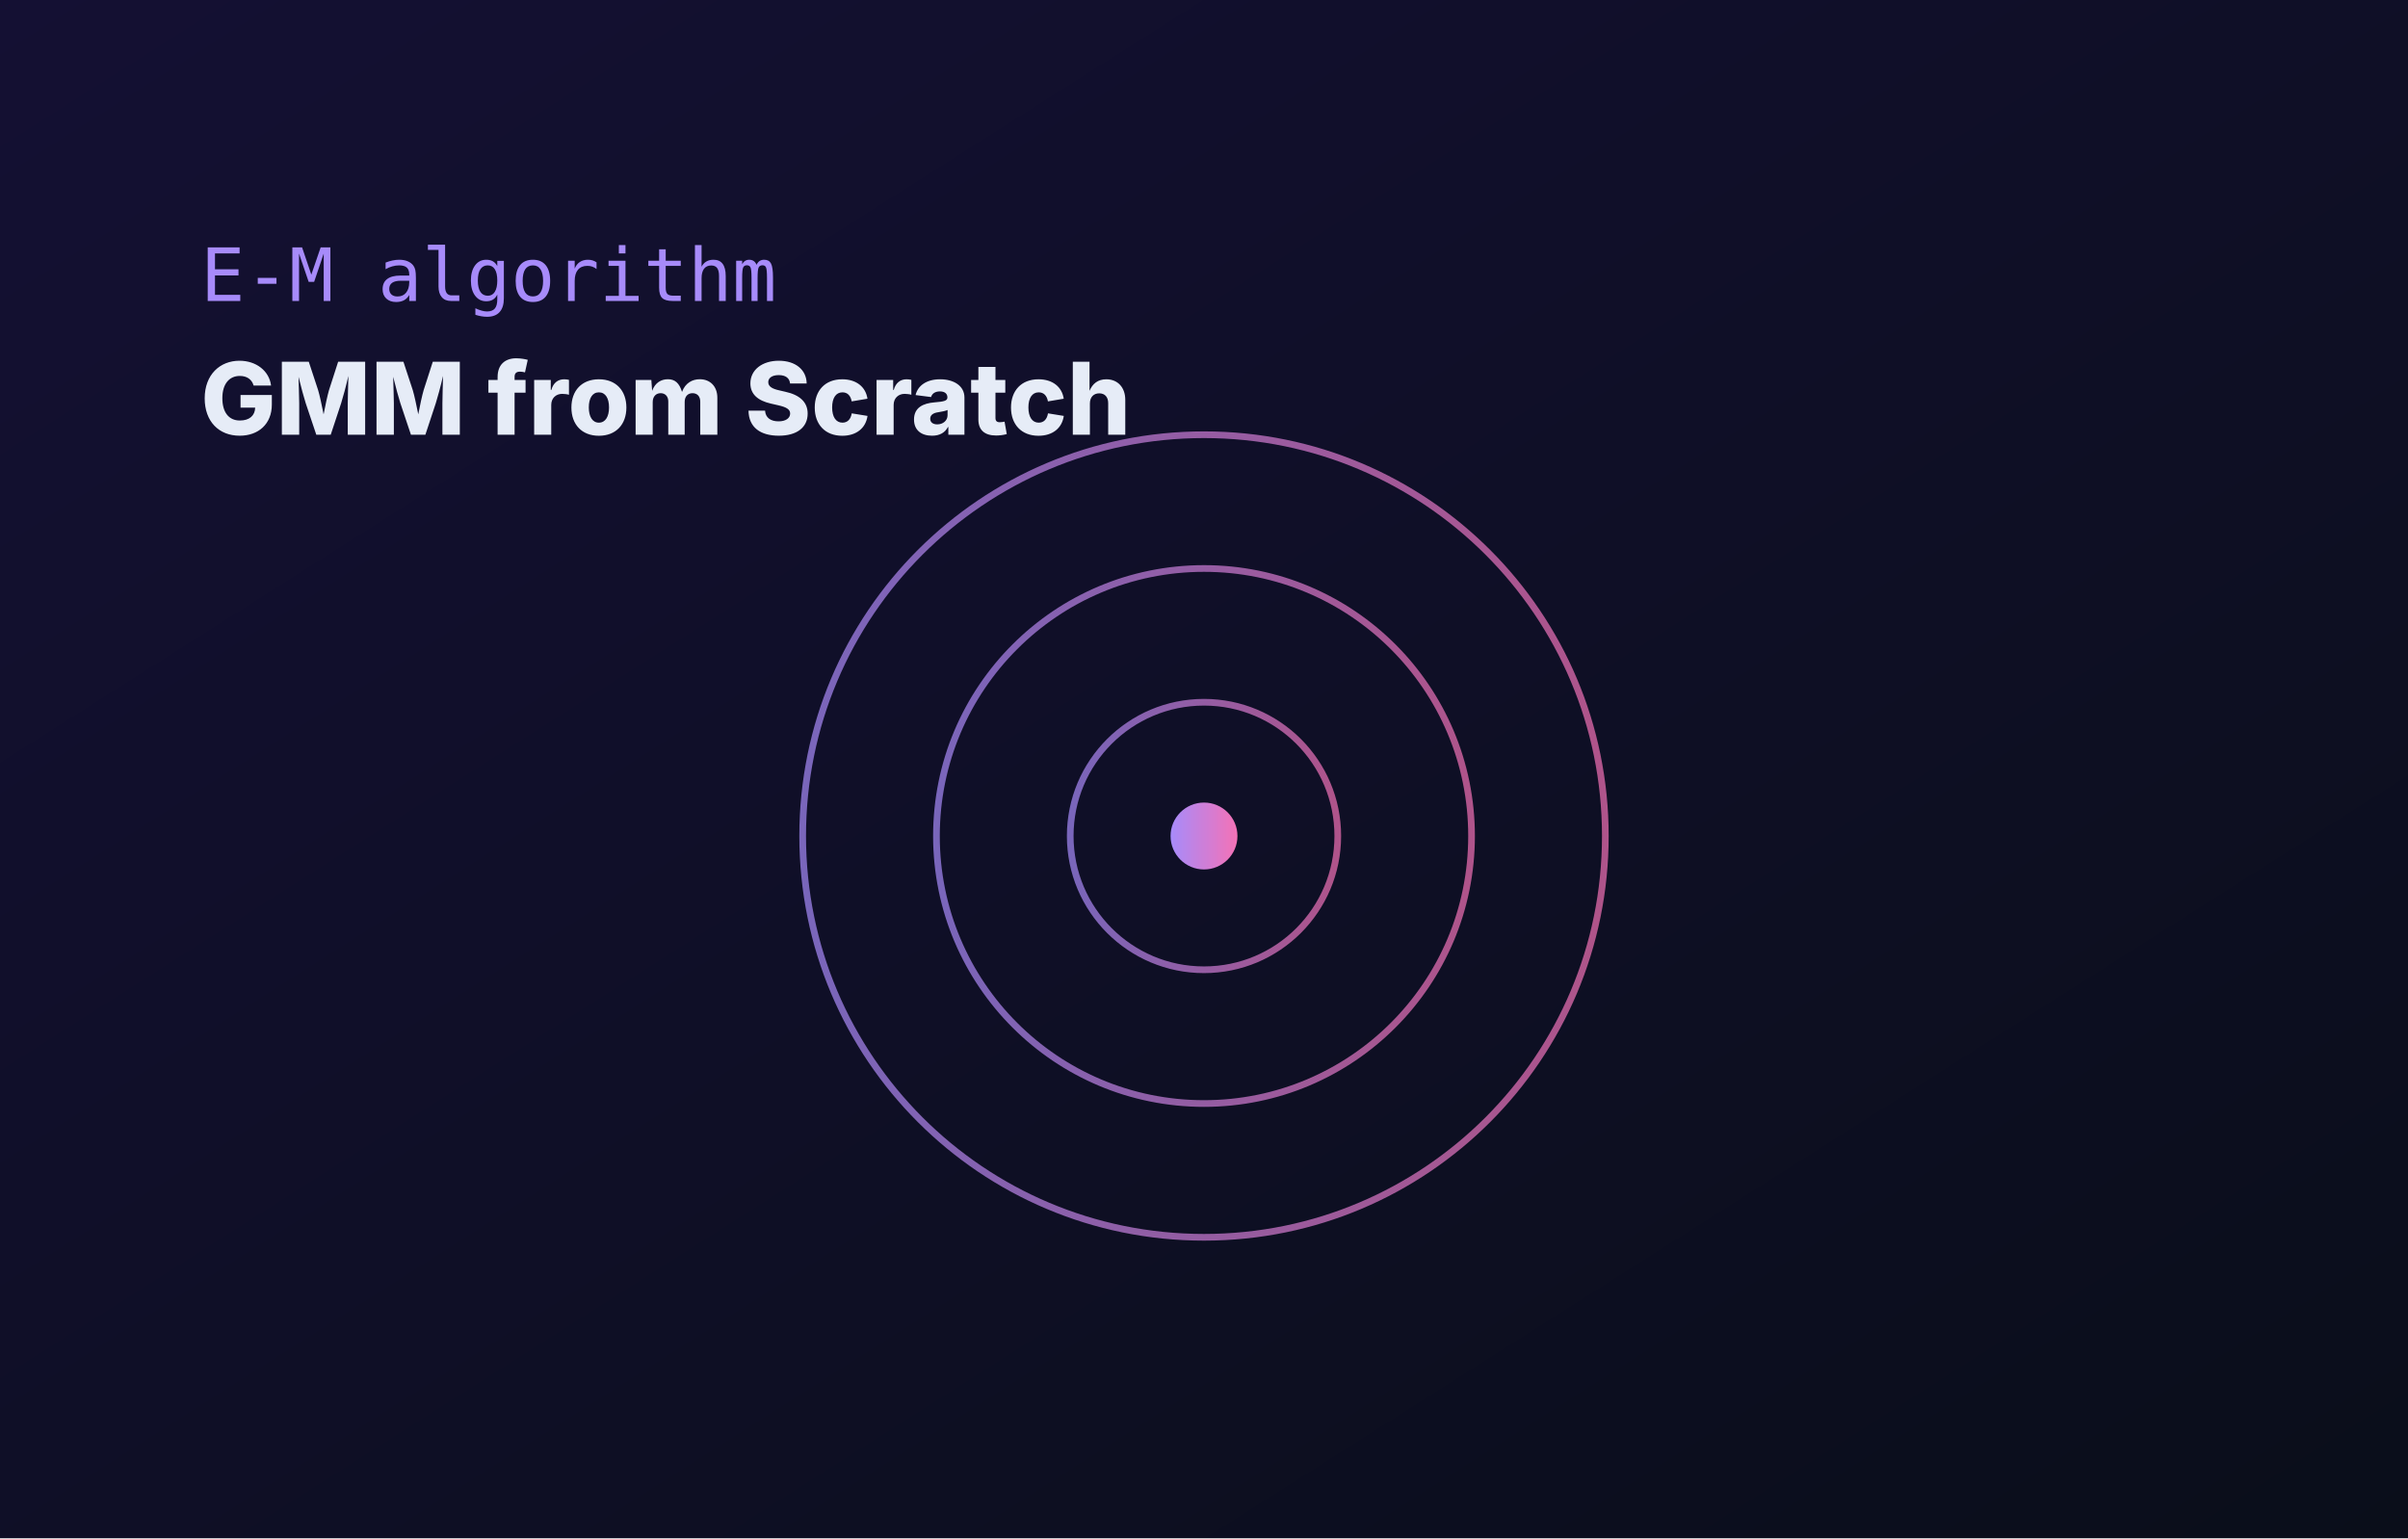
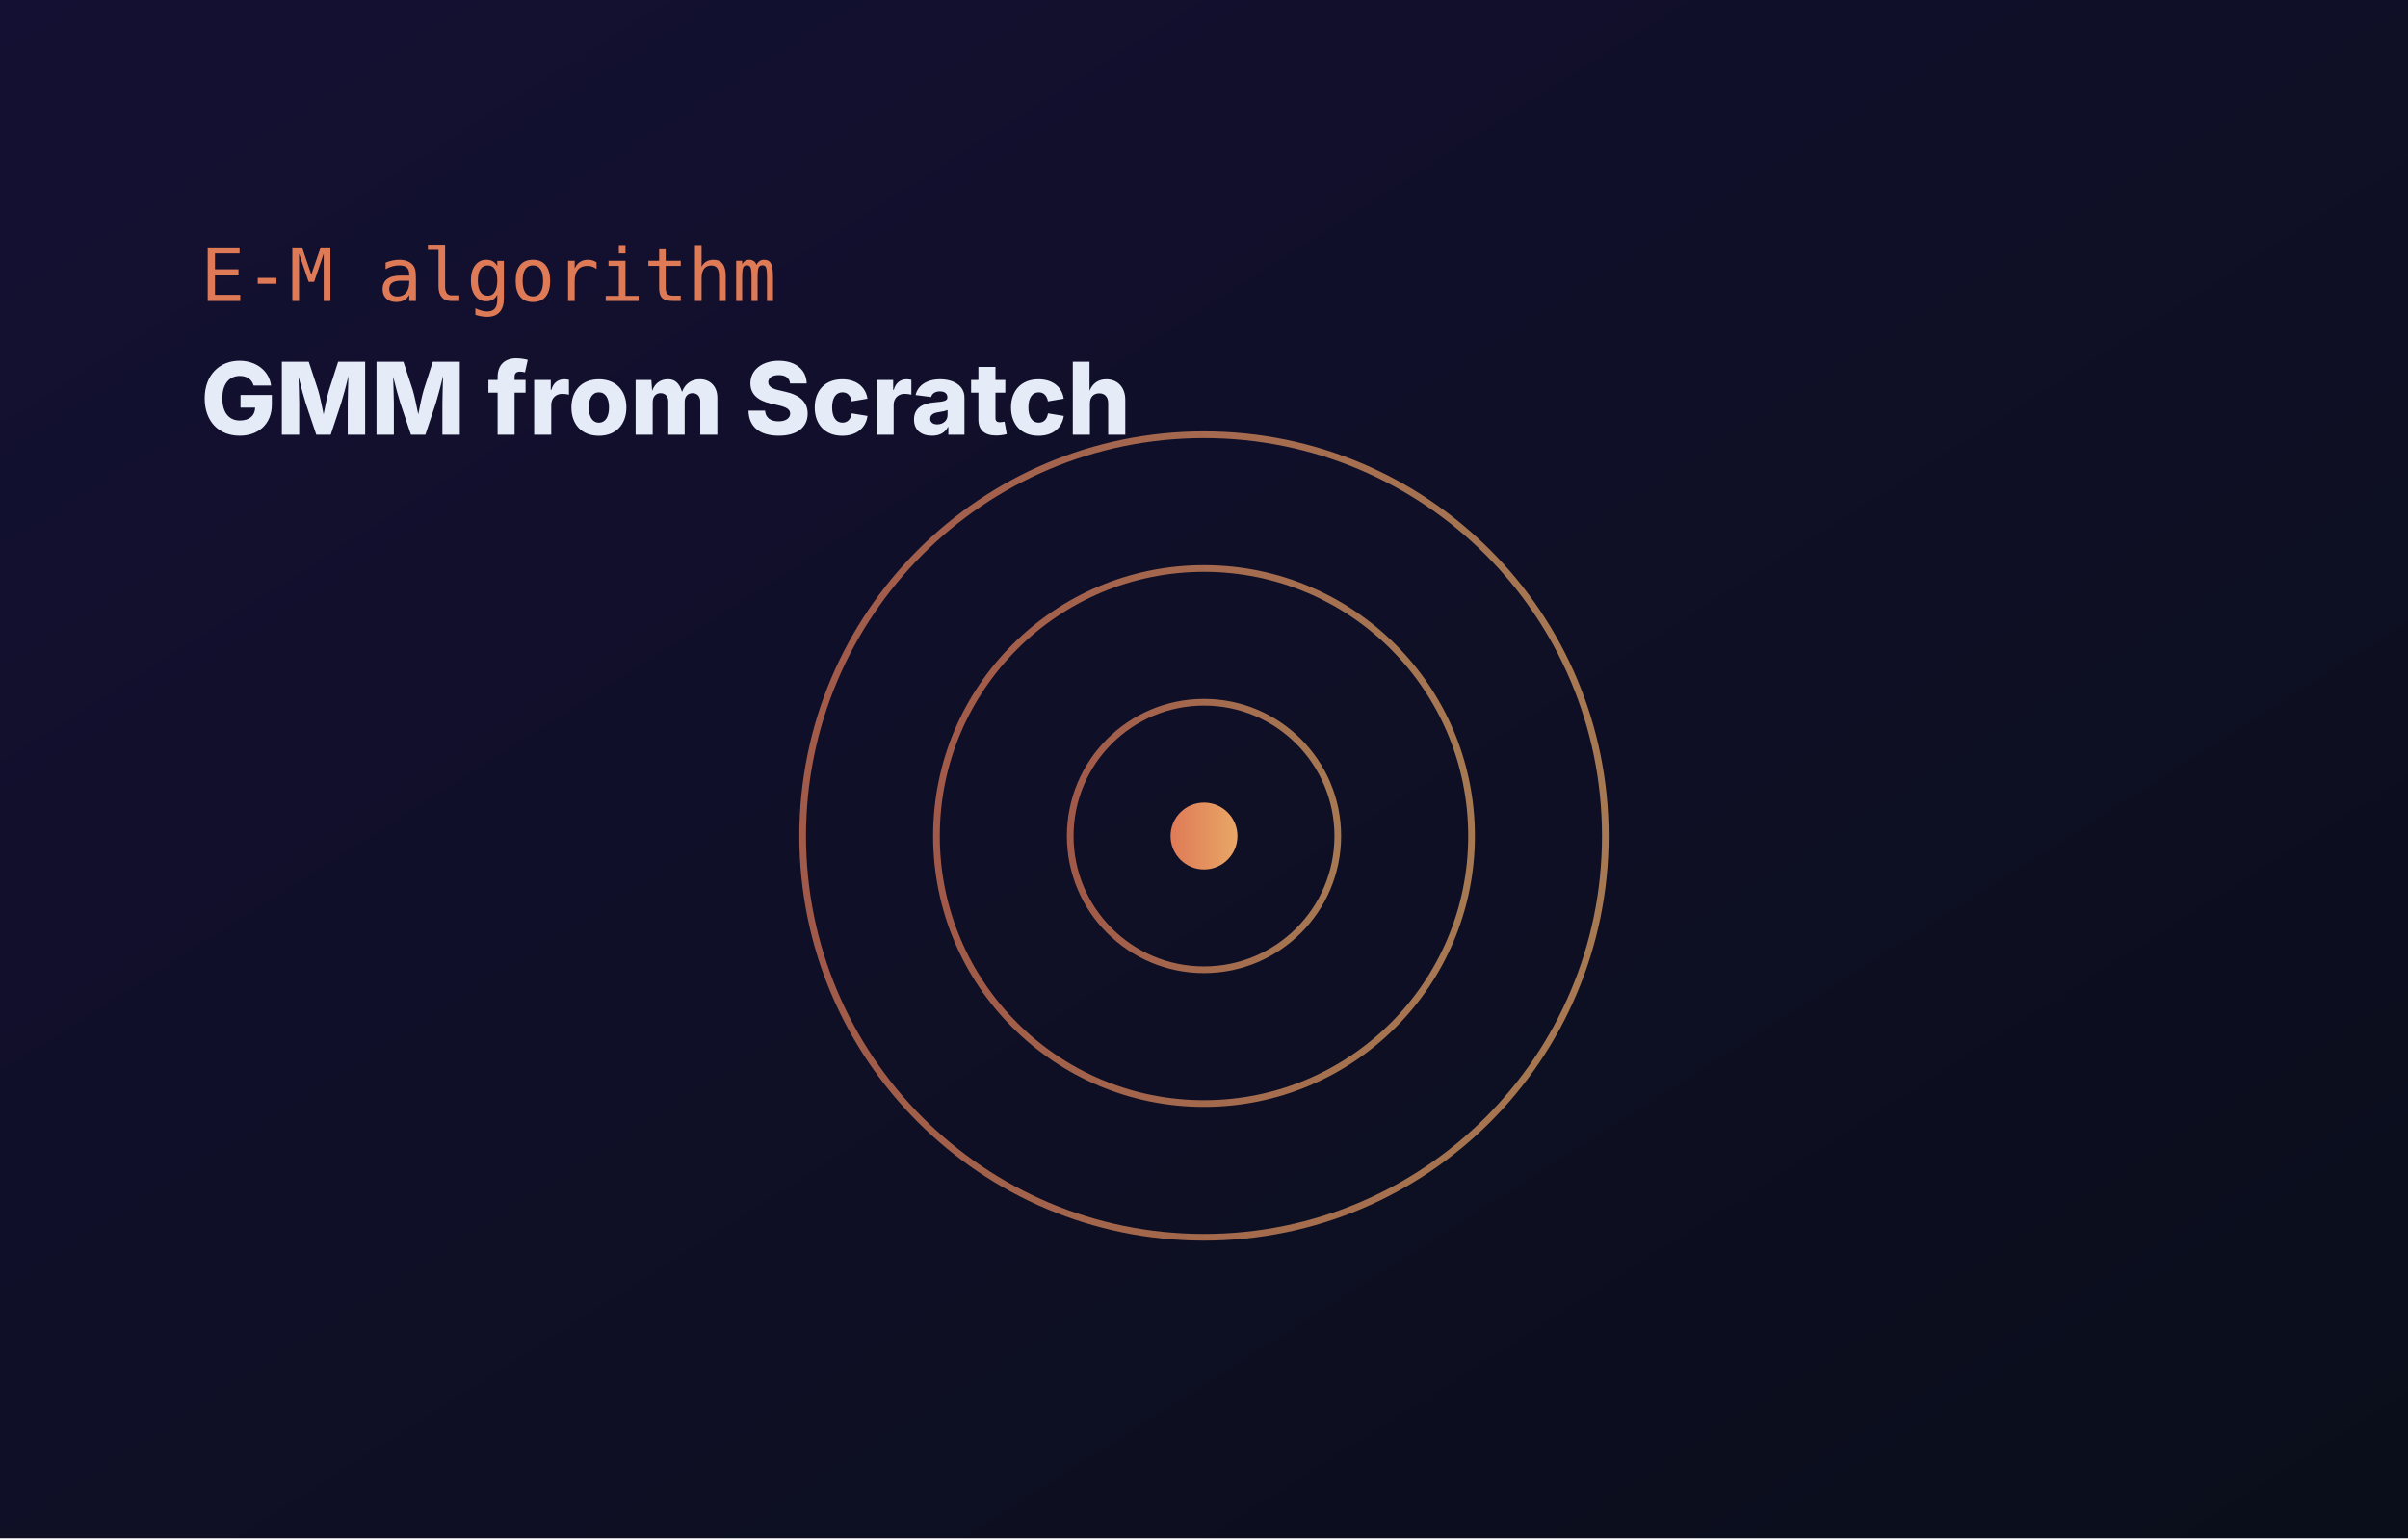
<svg xmlns="http://www.w3.org/2000/svg" viewBox="0 0 720 460" role="img" aria-label="Project preview placeholder">
  <defs>
    <linearGradient id="bg2" x1="0" y1="0" x2="1" y2="1">
      <stop offset="0" stop-color="#141033" />
      <stop offset="1" stop-color="#0a0e1a" />
    </linearGradient>
    <linearGradient id="ac2" x1="0" y1="0" x2="1" y2="0">
-       <stop offset="0" stop-color="#a78bfa" />
-       <stop offset="1" stop-color="#f472b6" />
+       <stop offset="0" stop-color="#df7a57" />
+       <stop offset="1" stop-color="#e8a766" />
    </linearGradient>
  </defs>
  <rect width="720" height="460" fill="url(#bg2)" />
  <g fill="none" stroke="url(#ac2)" stroke-width="2" opacity="0.7">
    <circle cx="360" cy="250" r="120" />
    <circle cx="360" cy="250" r="80" />
    <circle cx="360" cy="250" r="40" />
  </g>
  <circle cx="360" cy="250" r="10" fill="url(#ac2)" />
-   <text x="60" y="90" font-family="JetBrains Mono, monospace" font-size="22" fill="#a78bfa">E-M algorithm</text>
+   <text x="60" y="90" font-family="JetBrains Mono, monospace" font-size="22" fill="#df7a57">E-M algorithm</text>
  <text x="60" y="130" font-family="Inter, sans-serif" font-size="30" font-weight="800" fill="#e6ecf7">GMM from Scratch</text>
</svg>
